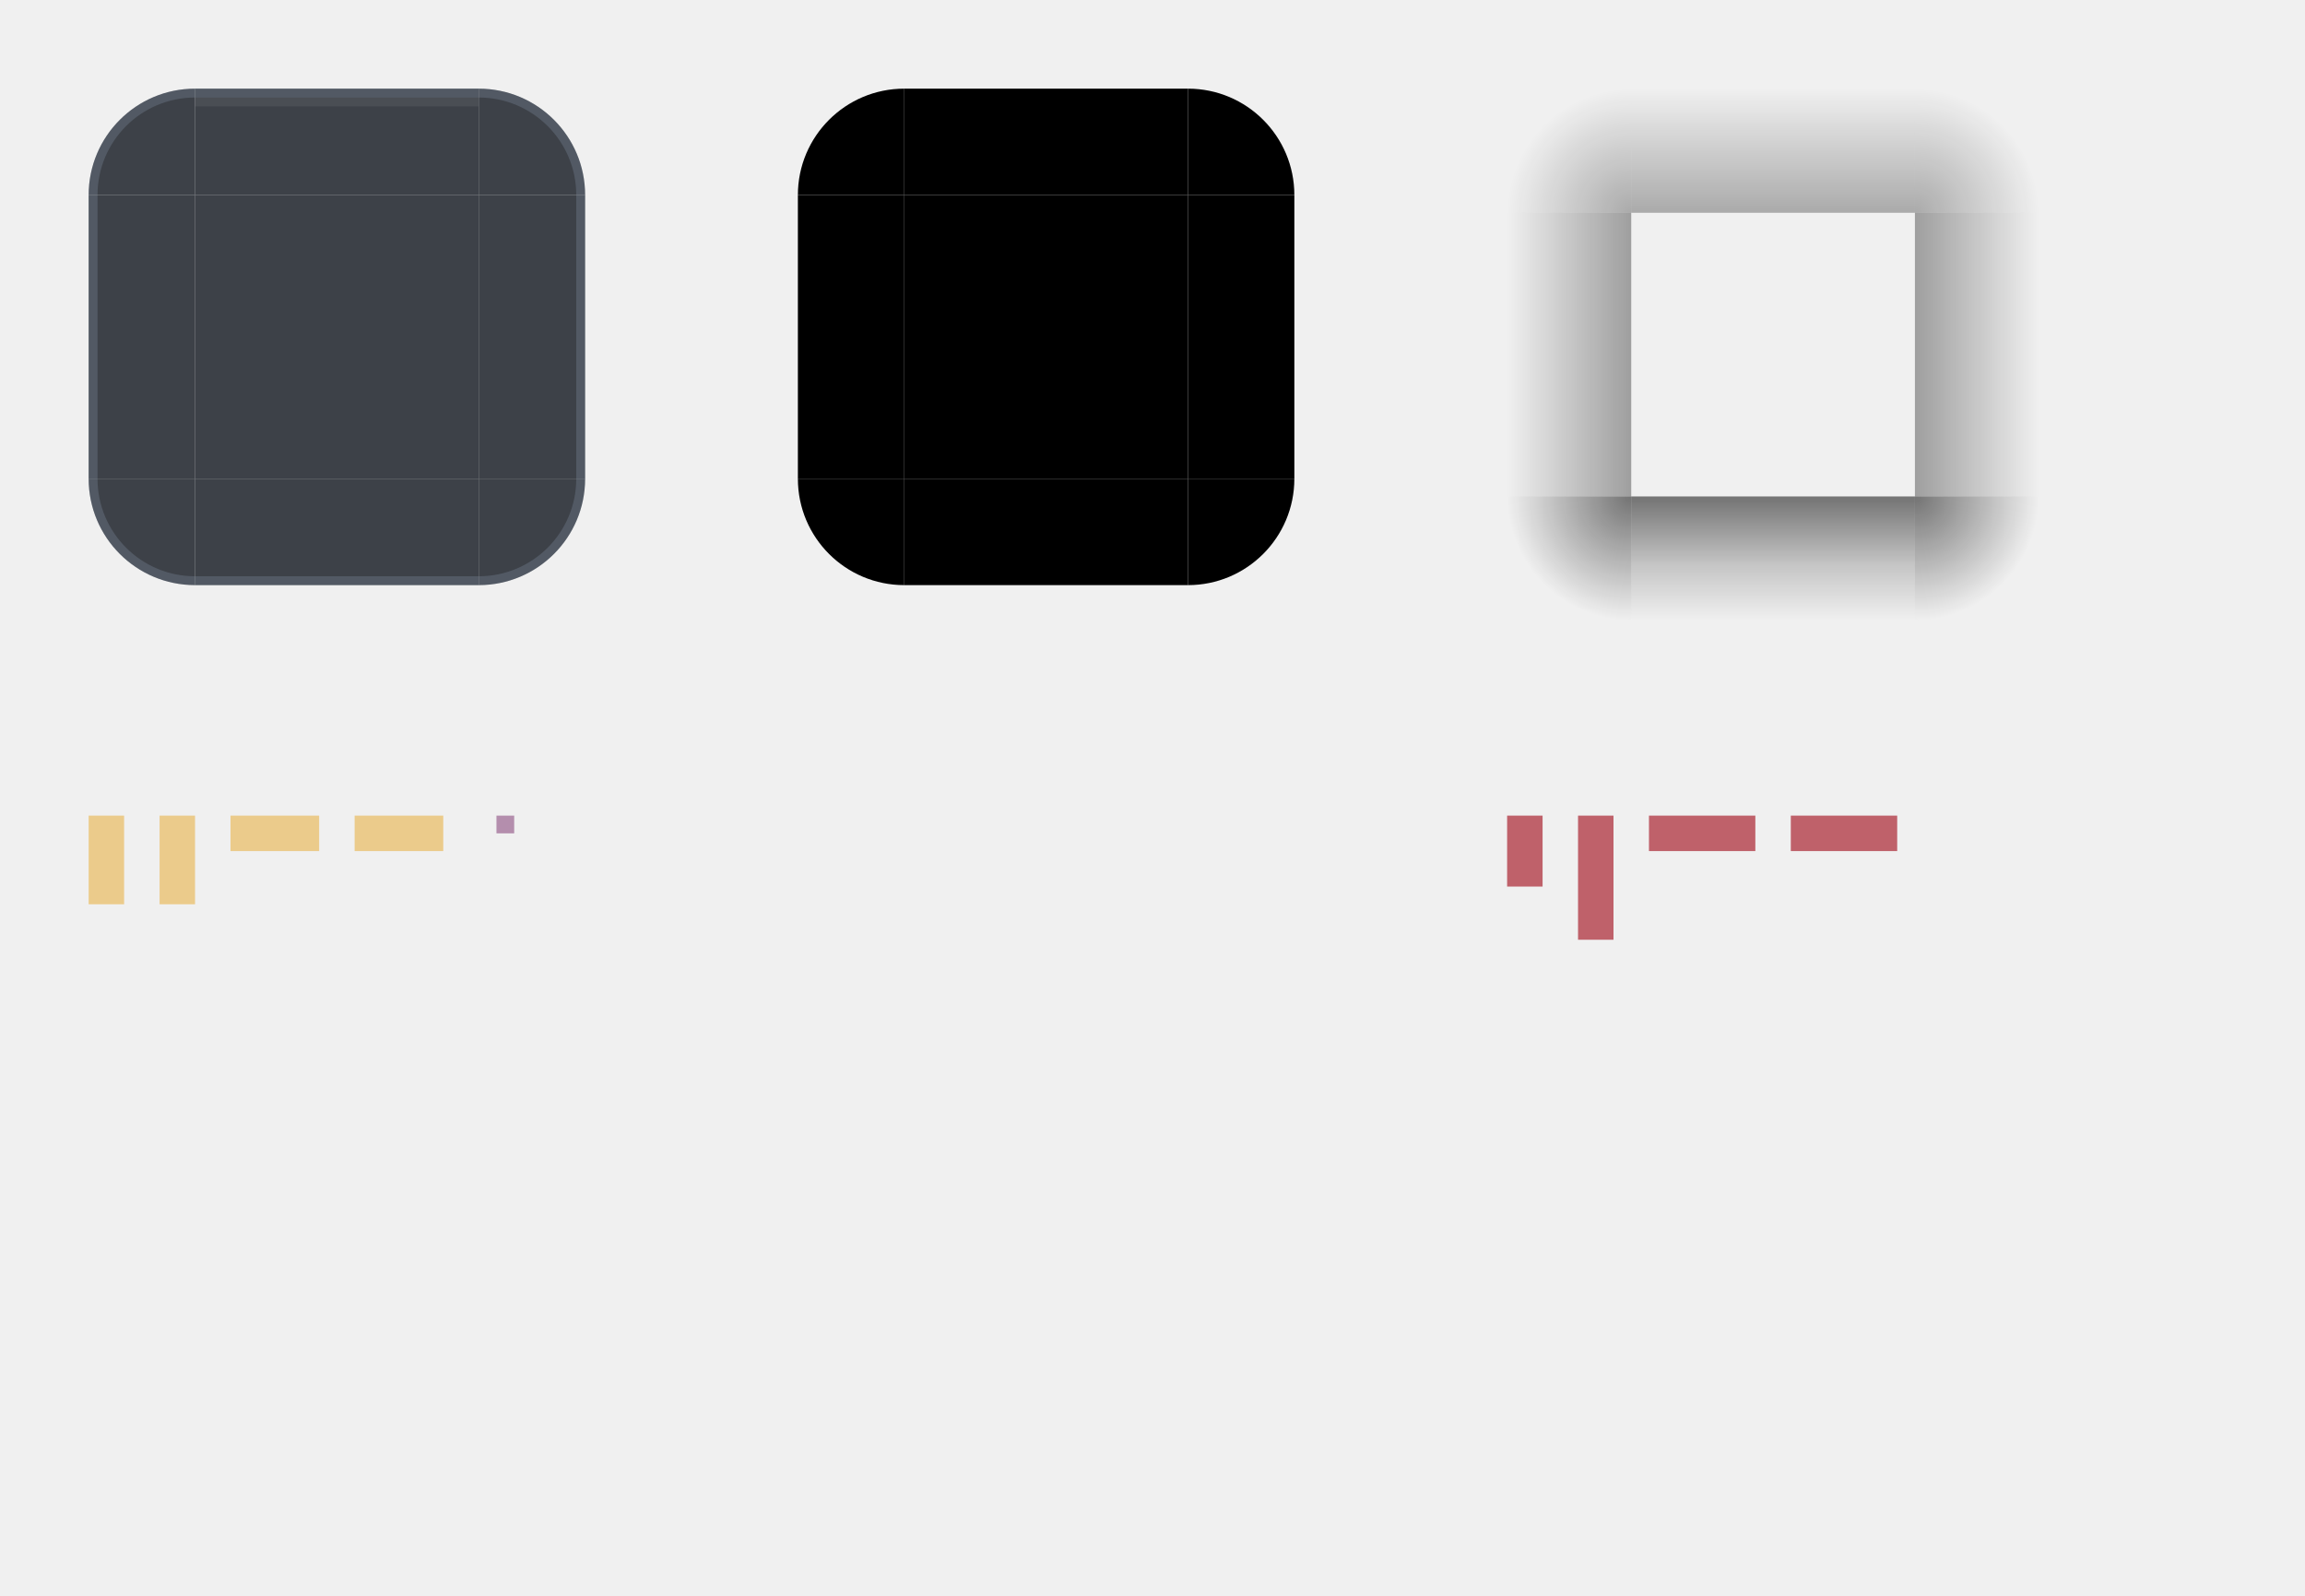
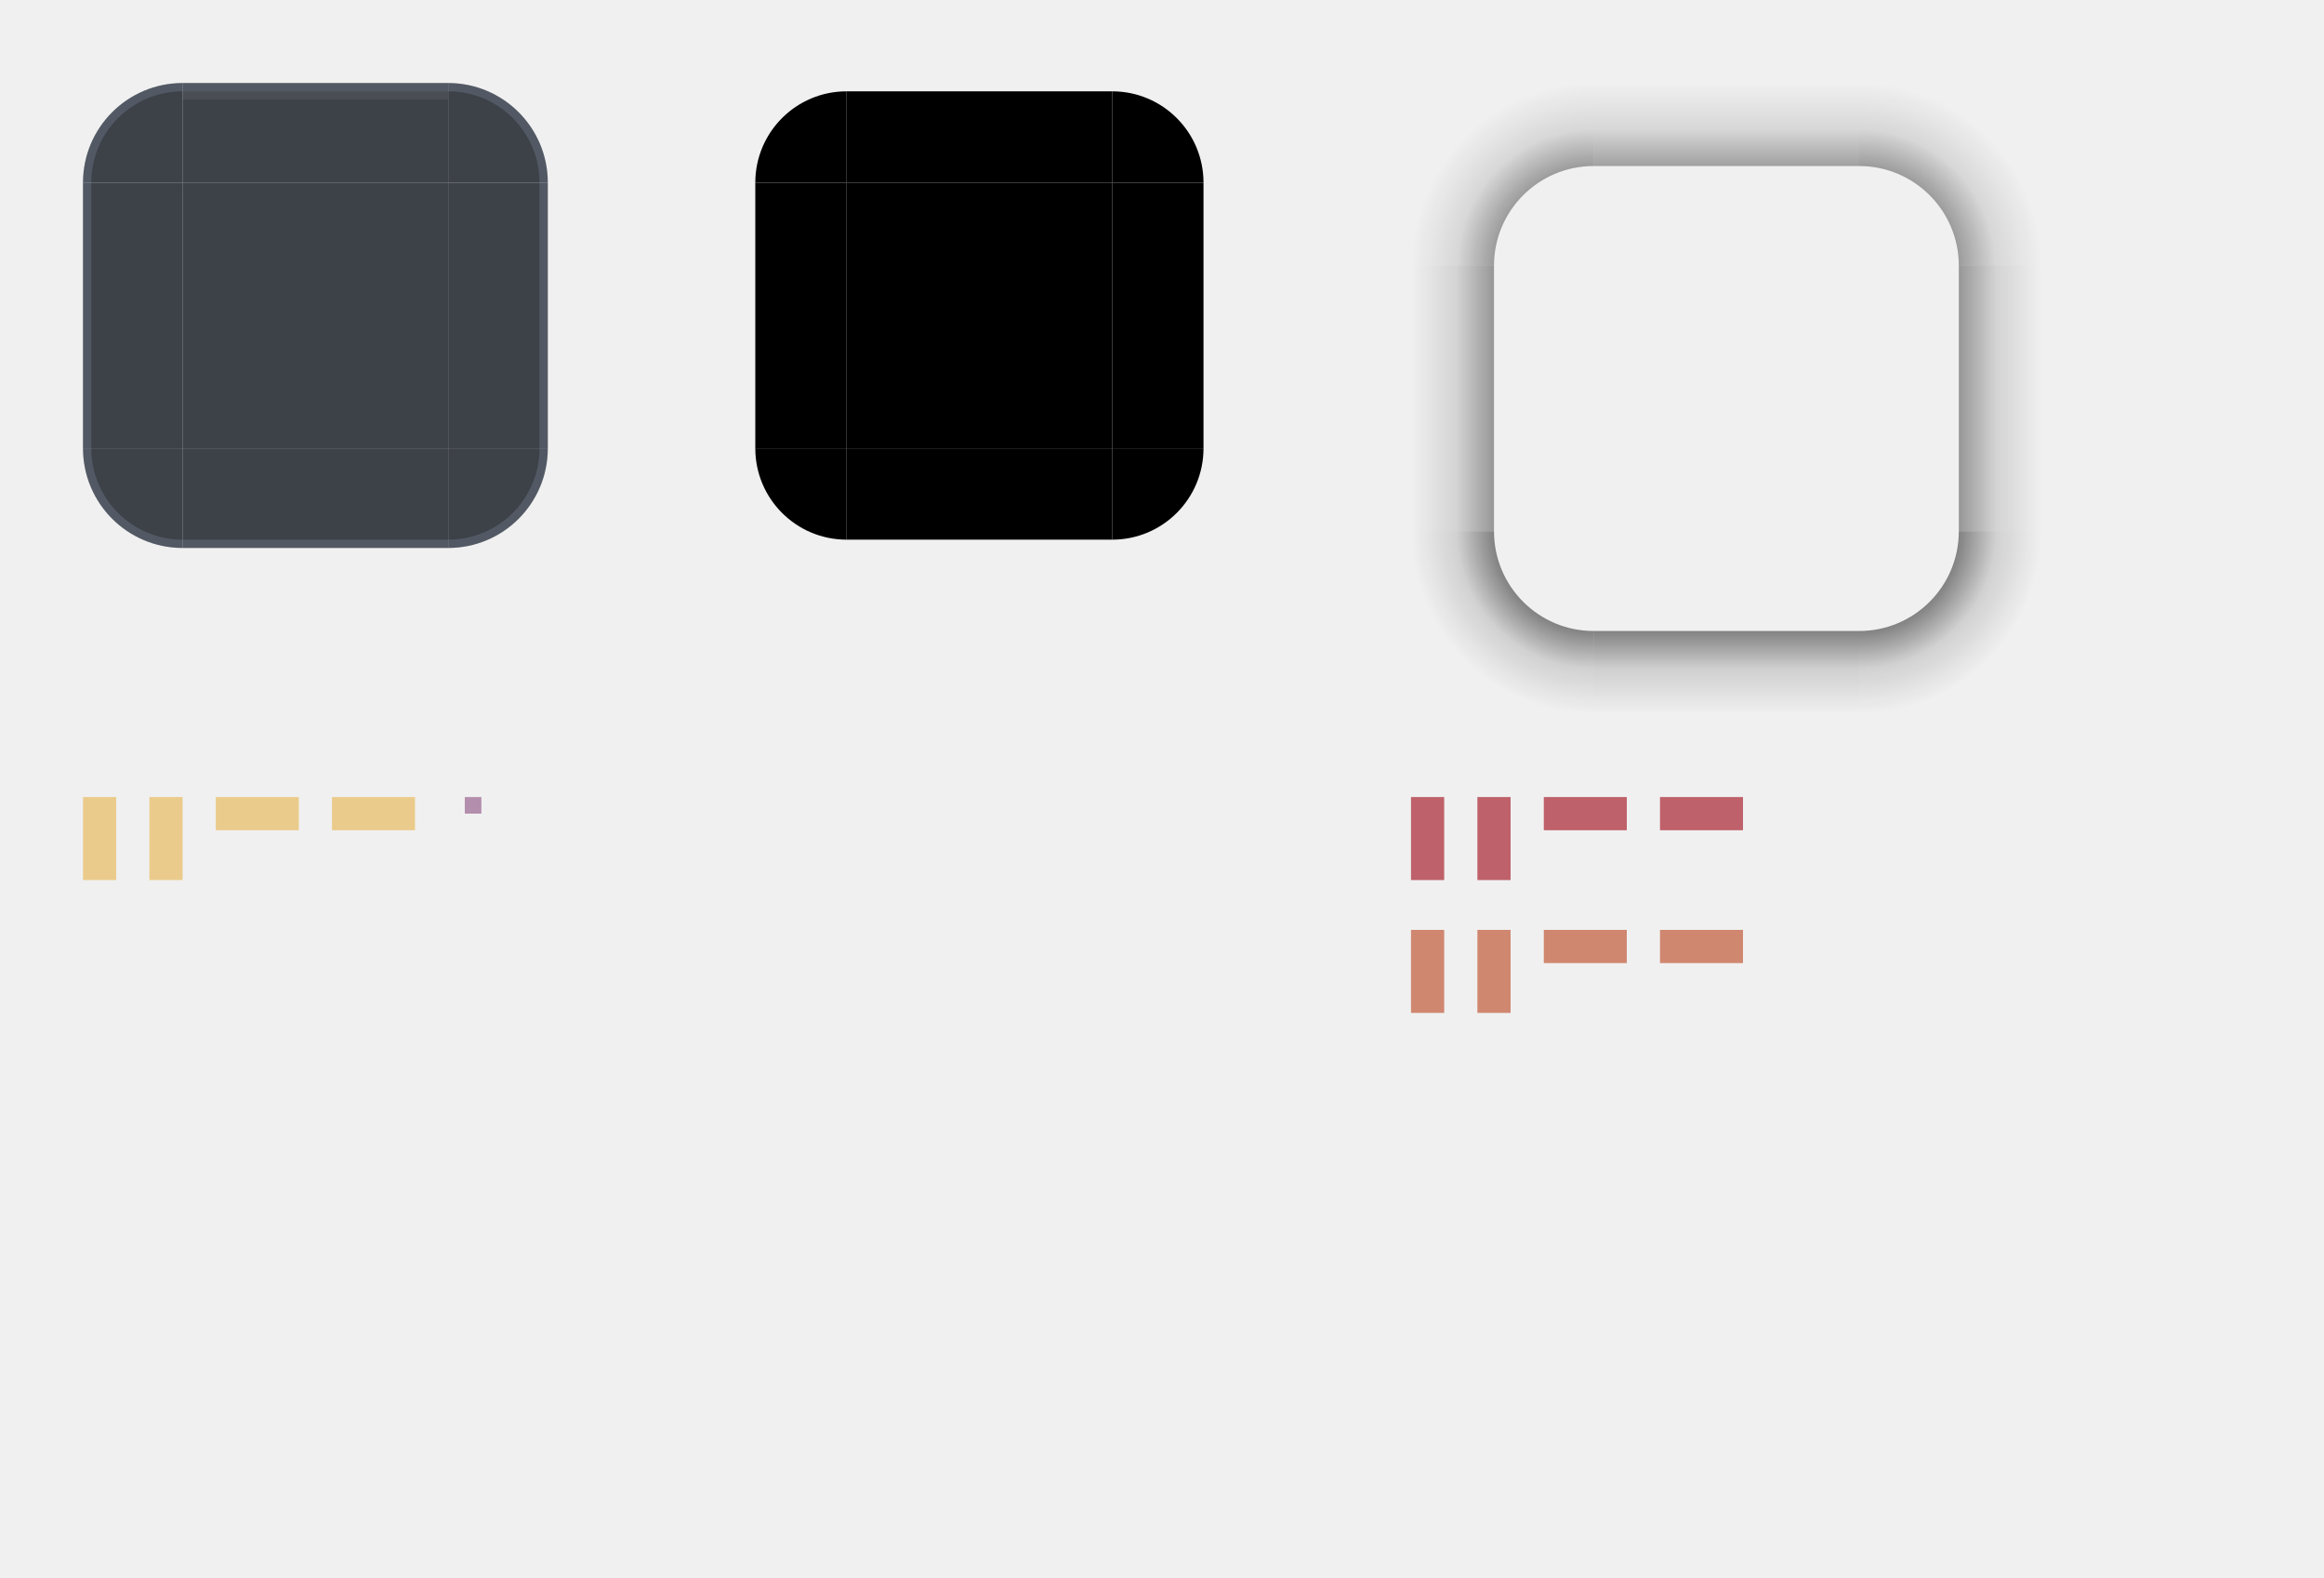
- <svg xmlns="http://www.w3.org/2000/svg" width="260" height="180" viewBox="0 0 260 180">
+ <svg xmlns="http://www.w3.org/2000/svg" width="280" height="190" viewBox="0 0 280 190">
  <defs>
    <linearGradient id="shTop" x1="0" y1="1" x2="0" y2="0">
-       <stop offset="0%" stop-color="#000000" stop-opacity="0.29" />
+       <stop offset="0%" stop-color="#000000" stop-opacity="0.33" />
+       <stop offset="45%" stop-color="#000000" stop-opacity="0.10" />
      <stop offset="100%" stop-color="#000000" stop-opacity="0" />
    </linearGradient>
    <linearGradient id="shBottom" x1="0" y1="0" x2="0" y2="1">
-       <stop offset="0%" stop-color="#000000" stop-opacity="0.52" />
-       <stop offset="55%" stop-color="#000000" stop-opacity="0.18" />
+       <stop offset="0%" stop-color="#000000" stop-opacity="0.46" />
+       <stop offset="45%" stop-color="#000000" stop-opacity="0.14" />
      <stop offset="100%" stop-color="#000000" stop-opacity="0" />
    </linearGradient>
    <linearGradient id="shLeft" x1="1" y1="0" x2="0" y2="0">
-       <stop offset="0%" stop-color="#000000" stop-opacity="0.34" />
+       <stop offset="0%" stop-color="#000000" stop-opacity="0.37" />
+       <stop offset="45%" stop-color="#000000" stop-opacity="0.12" />
      <stop offset="100%" stop-color="#000000" stop-opacity="0" />
    </linearGradient>
    <linearGradient id="shRight" x1="0" y1="0" x2="1" y2="0">
-       <stop offset="0%" stop-color="#000000" stop-opacity="0.34" />
+       <stop offset="0%" stop-color="#000000" stop-opacity="0.37" />
+       <stop offset="45%" stop-color="#000000" stop-opacity="0.12" />
      <stop offset="100%" stop-color="#000000" stop-opacity="0" />
    </linearGradient>
-     <radialGradient id="shTL" cx="1" cy="1" r="1">
-       <stop offset="0%" stop-color="#000000" stop-opacity="0.29" />
+     <radialGradient id="shTL" gradientUnits="userSpaceOnUse" cx="192" cy="32" r="22">
+       <stop offset="54.5%" stop-color="#000000" stop-opacity="0.35" />
+       <stop offset="75.0%" stop-color="#000000" stop-opacity="0.10" />
      <stop offset="100%" stop-color="#000000" stop-opacity="0" />
    </radialGradient>
-     <radialGradient id="shTR" cx="0" cy="1" r="1">
-       <stop offset="0%" stop-color="#000000" stop-opacity="0.29" />
+     <radialGradient id="shTR" gradientUnits="userSpaceOnUse" cx="224" cy="32" r="22">
+       <stop offset="54.5%" stop-color="#000000" stop-opacity="0.35" />
+       <stop offset="75.0%" stop-color="#000000" stop-opacity="0.10" />
      <stop offset="100%" stop-color="#000000" stop-opacity="0" />
    </radialGradient>
-     <radialGradient id="shBL" cx="1" cy="0" r="1">
-       <stop offset="0%" stop-color="#000000" stop-opacity="0.52" />
+     <radialGradient id="shBL" gradientUnits="userSpaceOnUse" cx="192" cy="64" r="22">
+       <stop offset="54.5%" stop-color="#000000" stop-opacity="0.46" />
+       <stop offset="75.0%" stop-color="#000000" stop-opacity="0.13" />
      <stop offset="100%" stop-color="#000000" stop-opacity="0" />
    </radialGradient>
-     <radialGradient id="shBR" cx="0" cy="0" r="1">
-       <stop offset="0%" stop-color="#000000" stop-opacity="0.52" />
+     <radialGradient id="shBR" gradientUnits="userSpaceOnUse" cx="224" cy="64" r="22">
+       <stop offset="54.5%" stop-color="#000000" stop-opacity="0.46" />
+       <stop offset="75.0%" stop-color="#000000" stop-opacity="0.13" />
      <stop offset="100%" stop-color="#000000" stop-opacity="0" />
    </radialGradient>
  </defs>
  <g id="topleft">
    <rect x="10" y="10" width="12" height="12" fill="none" />
    <path d="M 10,22 A 12,12 0 0 1 22,10 L 22,10 L 22,22 L 10,22 Z" fill="#161b24" fill-opacity="0.82" />
    <path d="M 10,22 A 12,12 0 0 1 22,10 L 22,10 L 22,11 L 22,11 A 11,11 0 0 0 11,22 L 11,22 L 10,22 Z" fill="#bad2ee" fill-opacity="0.17" />
  </g>
  <g id="top">
    <rect x="22" y="10" width="32" height="12" fill="#161b24" fill-opacity="0.82" />
    <rect x="22" y="10" width="32" height="1" fill="#bad2ee" fill-opacity="0.17" />
    <rect x="22" y="11" width="32" height="1" fill="#ffffff" fill-opacity="0.07" />
  </g>
  <g id="topright">
    <rect x="54" y="10" width="12" height="12" fill="none" />
    <path d="M 54,10 L 54,10 A 12,12 0 0 1 66,22 L 66,22 L 54,22 Z" fill="#161b24" fill-opacity="0.82" />
    <path d="M 54,10 L 54,10 A 12,12 0 0 1 66,22 L 66,22 L 65,22 L 65,22 A 11,11 0 0 0 54,11 L 54,11 Z" fill="#bad2ee" fill-opacity="0.17" />
  </g>
  <g id="left">
    <rect x="10" y="22" width="12" height="32" fill="#161b24" fill-opacity="0.82" />
    <rect x="10" y="22" width="1" height="32" fill="#bad2ee" fill-opacity="0.17" />
  </g>
  <rect id="center" x="22" y="22" width="32" height="32" fill="#161b24" fill-opacity="0.82" />
  <g id="right">
    <rect x="54" y="22" width="12" height="32" fill="#161b24" fill-opacity="0.82" />
    <rect x="65" y="22" width="1" height="32" fill="#bad2ee" fill-opacity="0.17" />
  </g>
  <g id="bottomleft">
    <rect x="10" y="54" width="12" height="12" fill="none" />
    <path d="M 10,54 L 22,54 L 22,66 L 22,66 A 12,12 0 0 1 10,54 Z" fill="#161b24" fill-opacity="0.82" />
    <path d="M 10,54 L 11,54 L 11,54 A 11,11 0 0 0 22,65 L 22,65 L 22,66 L 22,66 A 12,12 0 0 1 10,54 Z" fill="#bad2ee" fill-opacity="0.17" />
  </g>
  <g id="bottom">
    <rect x="22" y="54" width="32" height="12" fill="#161b24" fill-opacity="0.82" />
    <rect x="22" y="65" width="32" height="1" fill="#bad2ee" fill-opacity="0.17" />
  </g>
  <g id="bottomright">
    <rect x="54" y="54" width="12" height="12" fill="none" />
    <path d="M 54,54 L 66,54 L 66,54 A 12,12 0 0 1 54,66 L 54,66 Z" fill="#161b24" fill-opacity="0.82" />
    <path d="M 65,54 L 66,54 L 66,54 A 12,12 0 0 1 54,66 L 54,66 L 54,65 L 54,65 A 11,11 0 0 0 65,54 Z" fill="#bad2ee" fill-opacity="0.17" />
  </g>
  <g id="mask-topleft">
    <rect x="90" y="10" width="12" height="12" fill="none" />
-     <path d="M 90,22 A 12,12 0 0 1 102,10 L 102,10 L 102,22 L 90,22 Z" fill="#000000" />
+     <path d="M 91,22 A 11,11 0 0 1 102,11 L 102,11 L 102,22 L 91,22 Z" fill="#000000" />
  </g>
-   <rect id="mask-top" x="102" y="10" width="32" height="12" fill="#000000" />
+   <g id="mask-top">
+     <rect x="102" y="10" width="32" height="12" fill="none" />
+     <rect x="102" y="11" width="32" height="11" fill="#000000" />
+   </g>
  <g id="mask-topright">
    <rect x="134" y="10" width="12" height="12" fill="none" />
-     <path d="M 134,10 L 134,10 A 12,12 0 0 1 146,22 L 146,22 L 134,22 Z" fill="#000000" />
+     <path d="M 134,11 L 134,11 A 11,11 0 0 1 145,22 L 145,22 L 134,22 Z" fill="#000000" />
  </g>
-   <rect id="mask-left" x="90" y="22" width="12" height="32" fill="#000000" />
+   <g id="mask-left">
+     <rect x="90" y="22" width="12" height="32" fill="none" />
+     <rect x="91" y="22" width="11" height="32" fill="#000000" />
+   </g>
  <rect id="mask-center" x="102" y="22" width="32" height="32" fill="#000000" />
-   <rect id="mask-right" x="134" y="22" width="12" height="32" fill="#000000" />
+   <g id="mask-right">
+     <rect x="134" y="22" width="12" height="32" fill="none" />
+     <rect x="134" y="22" width="11" height="32" fill="#000000" />
+   </g>
  <g id="mask-bottomleft">
    <rect x="90" y="54" width="12" height="12" fill="none" />
-     <path d="M 90,54 L 102,54 L 102,66 L 102,66 A 12,12 0 0 1 90,54 Z" fill="#000000" />
+     <path d="M 91,54 L 102,54 L 102,65 L 102,65 A 11,11 0 0 1 91,54 Z" fill="#000000" />
  </g>
-   <rect id="mask-bottom" x="102" y="54" width="32" height="12" fill="#000000" />
+   <g id="mask-bottom">
+     <rect x="102" y="54" width="32" height="12" fill="none" />
+     <rect x="102" y="54" width="32" height="11" fill="#000000" />
+   </g>
  <g id="mask-bottomright">
    <rect x="134" y="54" width="12" height="12" fill="none" />
-     <path d="M 134,54 L 146,54 L 146,54 A 12,12 0 0 1 134,66 L 134,66 Z" fill="#000000" />
+     <path d="M 134,54 L 145,54 L 145,54 A 11,11 0 0 1 134,65 L 134,65 Z" fill="#000000" />
  </g>
-   <rect id="shadow-topleft" x="170" y="10" width="14" height="14" fill="url(#shTL)" />
-   <rect id="shadow-top" x="184" y="10" width="32" height="14" fill="url(#shTop)" />
-   <rect id="shadow-topright" x="216" y="10" width="14" height="14" fill="url(#shTR)" />
-   <rect id="shadow-left" x="170" y="24" width="14" height="32" fill="url(#shLeft)" />
-   <rect id="shadow-center" x="184" y="24" width="32" height="32" fill="#000000" fill-opacity="0" />
-   <rect id="shadow-right" x="216" y="24" width="14" height="32" fill="url(#shRight)" />
-   <rect id="shadow-bottomleft" x="170" y="56" width="14" height="14" fill="url(#shBL)" />
-   <rect id="shadow-bottom" x="184" y="56" width="32" height="14" fill="url(#shBottom)" />
-   <rect id="shadow-bottomright" x="216" y="56" width="14" height="14" fill="url(#shBR)" />
-   <rect id="shadow-hint-top-margin" x="170" y="92" width="4" height="8" fill="#bf616a" />
-   <rect id="shadow-hint-bottom-margin" x="178" y="92" width="4" height="14" fill="#bf616a" />
-   <rect id="shadow-hint-left-margin" x="186" y="92" width="12" height="4" fill="#bf616a" />
-   <rect id="shadow-hint-right-margin" x="202" y="92" width="12" height="4" fill="#bf616a" />
-   <rect id="hint-top-margin" x="10" y="92" width="4" height="10" fill="#ebcb8b" />
-   <rect id="hint-bottom-margin" x="18" y="92" width="4" height="10" fill="#ebcb8b" />
-   <rect id="hint-left-margin" x="26" y="92" width="10" height="4" fill="#ebcb8b" />
-   <rect id="hint-right-margin" x="40" y="92" width="10" height="4" fill="#ebcb8b" />
-   <rect id="hint-stretch-borders" x="56" y="92" width="2" height="2" fill="#b48ead" />
+   <g id="shadow-topleft">
+     <rect x="170" y="10" width="22" height="22" fill="none" />
+     <path d="M 170,32 A 22,22 0 0 1 192,10 L 192,10 L 192,20 L 192,20 A 12,12 0 0 0 180,32 L 180,32 L 170,32 Z" fill="url(#shTL)" />
+   </g>
+   <g id="shadow-top">
+     <rect x="192" y="10" width="32" height="22" fill="none" />
+     <rect x="192" y="10" width="32" height="10" fill="url(#shTop)" />
+   </g>
+   <g id="shadow-topright">
+     <rect x="224" y="10" width="22" height="22" fill="none" />
+     <path d="M 224,10 L 224,10 A 22,22 0 0 1 246,32 L 246,32 L 236,32 L 236,32 A 12,12 0 0 0 224,20 L 224,20 Z" fill="url(#shTR)" />
+   </g>
+   <g id="shadow-left">
+     <rect x="170" y="32" width="22" height="32" fill="none" />
+     <rect x="170" y="32" width="10" height="32" fill="url(#shLeft)" />
+   </g>
+   <rect id="shadow-center" x="192" y="32" width="32" height="32" fill="#000000" fill-opacity="0" />
+   <g id="shadow-right">
+     <rect x="224" y="32" width="22" height="32" fill="none" />
+     <rect x="236" y="32" width="10" height="32" fill="url(#shRight)" />
+   </g>
+   <g id="shadow-bottomleft">
+     <rect x="170" y="64" width="22" height="22" fill="none" />
+     <path d="M 170,64 L 180,64 L 180,64 A 12,12 0 0 0 192,76 L 192,76 L 192,86 L 192,86 A 22,22 0 0 1 170,64 Z" fill="url(#shBL)" />
+   </g>
+   <g id="shadow-bottom">
+     <rect x="192" y="64" width="32" height="22" fill="none" />
+     <rect x="192" y="76" width="32" height="10" fill="url(#shBottom)" />
+   </g>
+   <g id="shadow-bottomright">
+     <rect x="224" y="64" width="22" height="22" fill="none" />
+     <path d="M 236,64 L 246,64 L 246,64 A 22,22 0 0 1 224,86 L 224,86 L 224,76 L 224,76 A 12,12 0 0 0 236,64 Z" fill="url(#shBR)" />
+   </g>
+   <rect id="shadow-hint-top-margin" x="170" y="96" width="4" height="10" fill="#bf616a" />
+   <rect id="shadow-hint-bottom-margin" x="178" y="96" width="4" height="10" fill="#bf616a" />
+   <rect id="shadow-hint-left-margin" x="186" y="96" width="10" height="4" fill="#bf616a" />
+   <rect id="shadow-hint-right-margin" x="200" y="96" width="10" height="4" fill="#bf616a" />
+   <rect id="shadow-hint-top-inset" x="170" y="112" width="4" height="10" fill="#d08770" />
+   <rect id="shadow-hint-bottom-inset" x="178" y="112" width="4" height="10" fill="#d08770" />
+   <rect id="shadow-hint-left-inset" x="186" y="112" width="10" height="4" fill="#d08770" />
+   <rect id="shadow-hint-right-inset" x="200" y="112" width="10" height="4" fill="#d08770" />
+   <rect id="hint-top-margin" x="10" y="96" width="4" height="10" fill="#ebcb8b" />
+   <rect id="hint-bottom-margin" x="18" y="96" width="4" height="10" fill="#ebcb8b" />
+   <rect id="hint-left-margin" x="26" y="96" width="10" height="4" fill="#ebcb8b" />
+   <rect id="hint-right-margin" x="40" y="96" width="10" height="4" fill="#ebcb8b" />
+   <rect id="hint-stretch-borders" x="56" y="96" width="2" height="2" fill="#b48ead" />
</svg>
